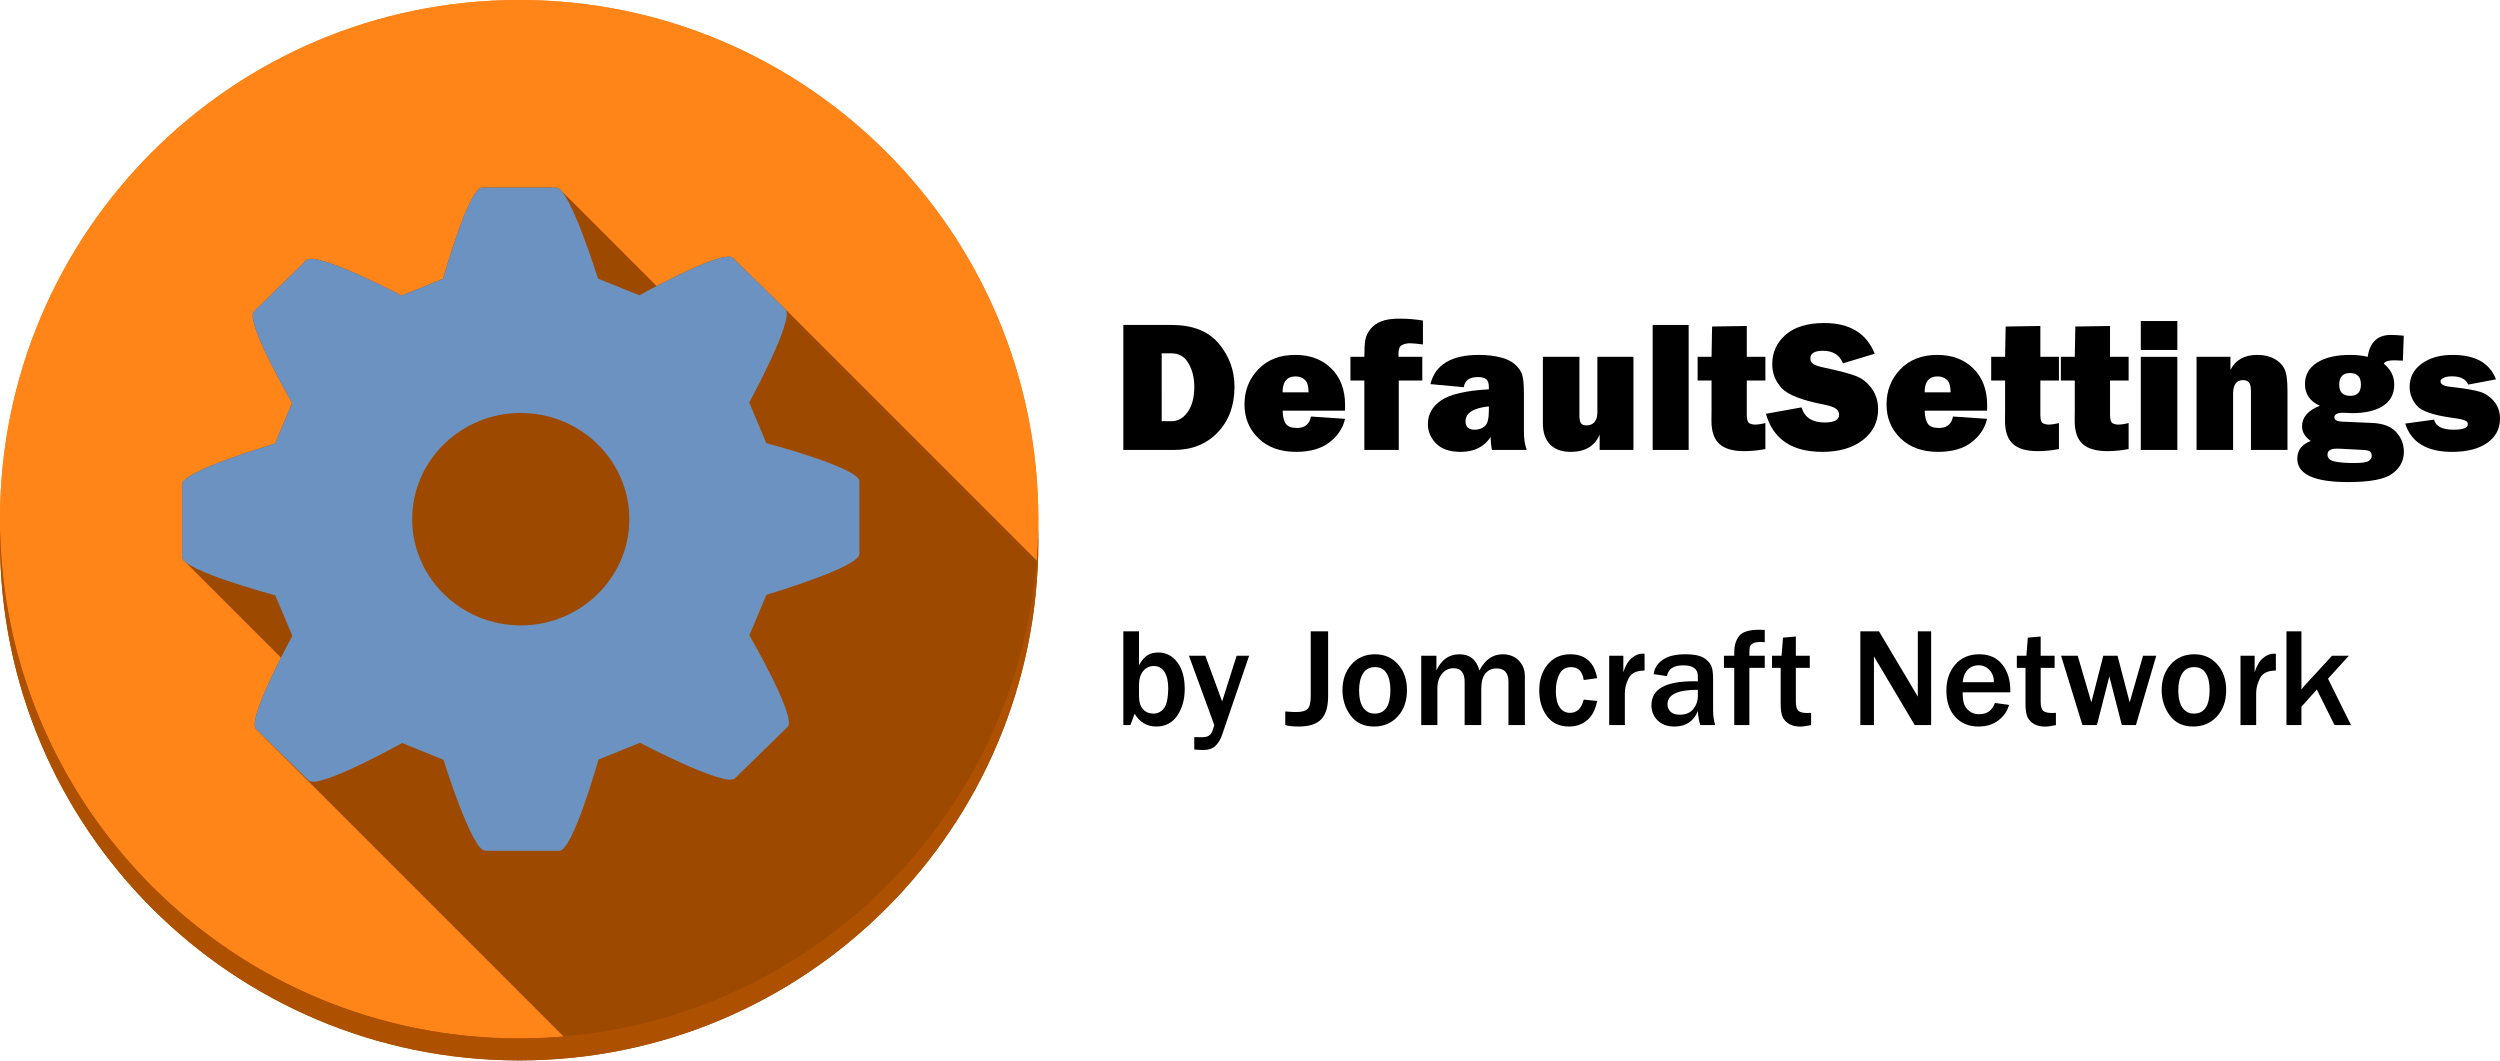
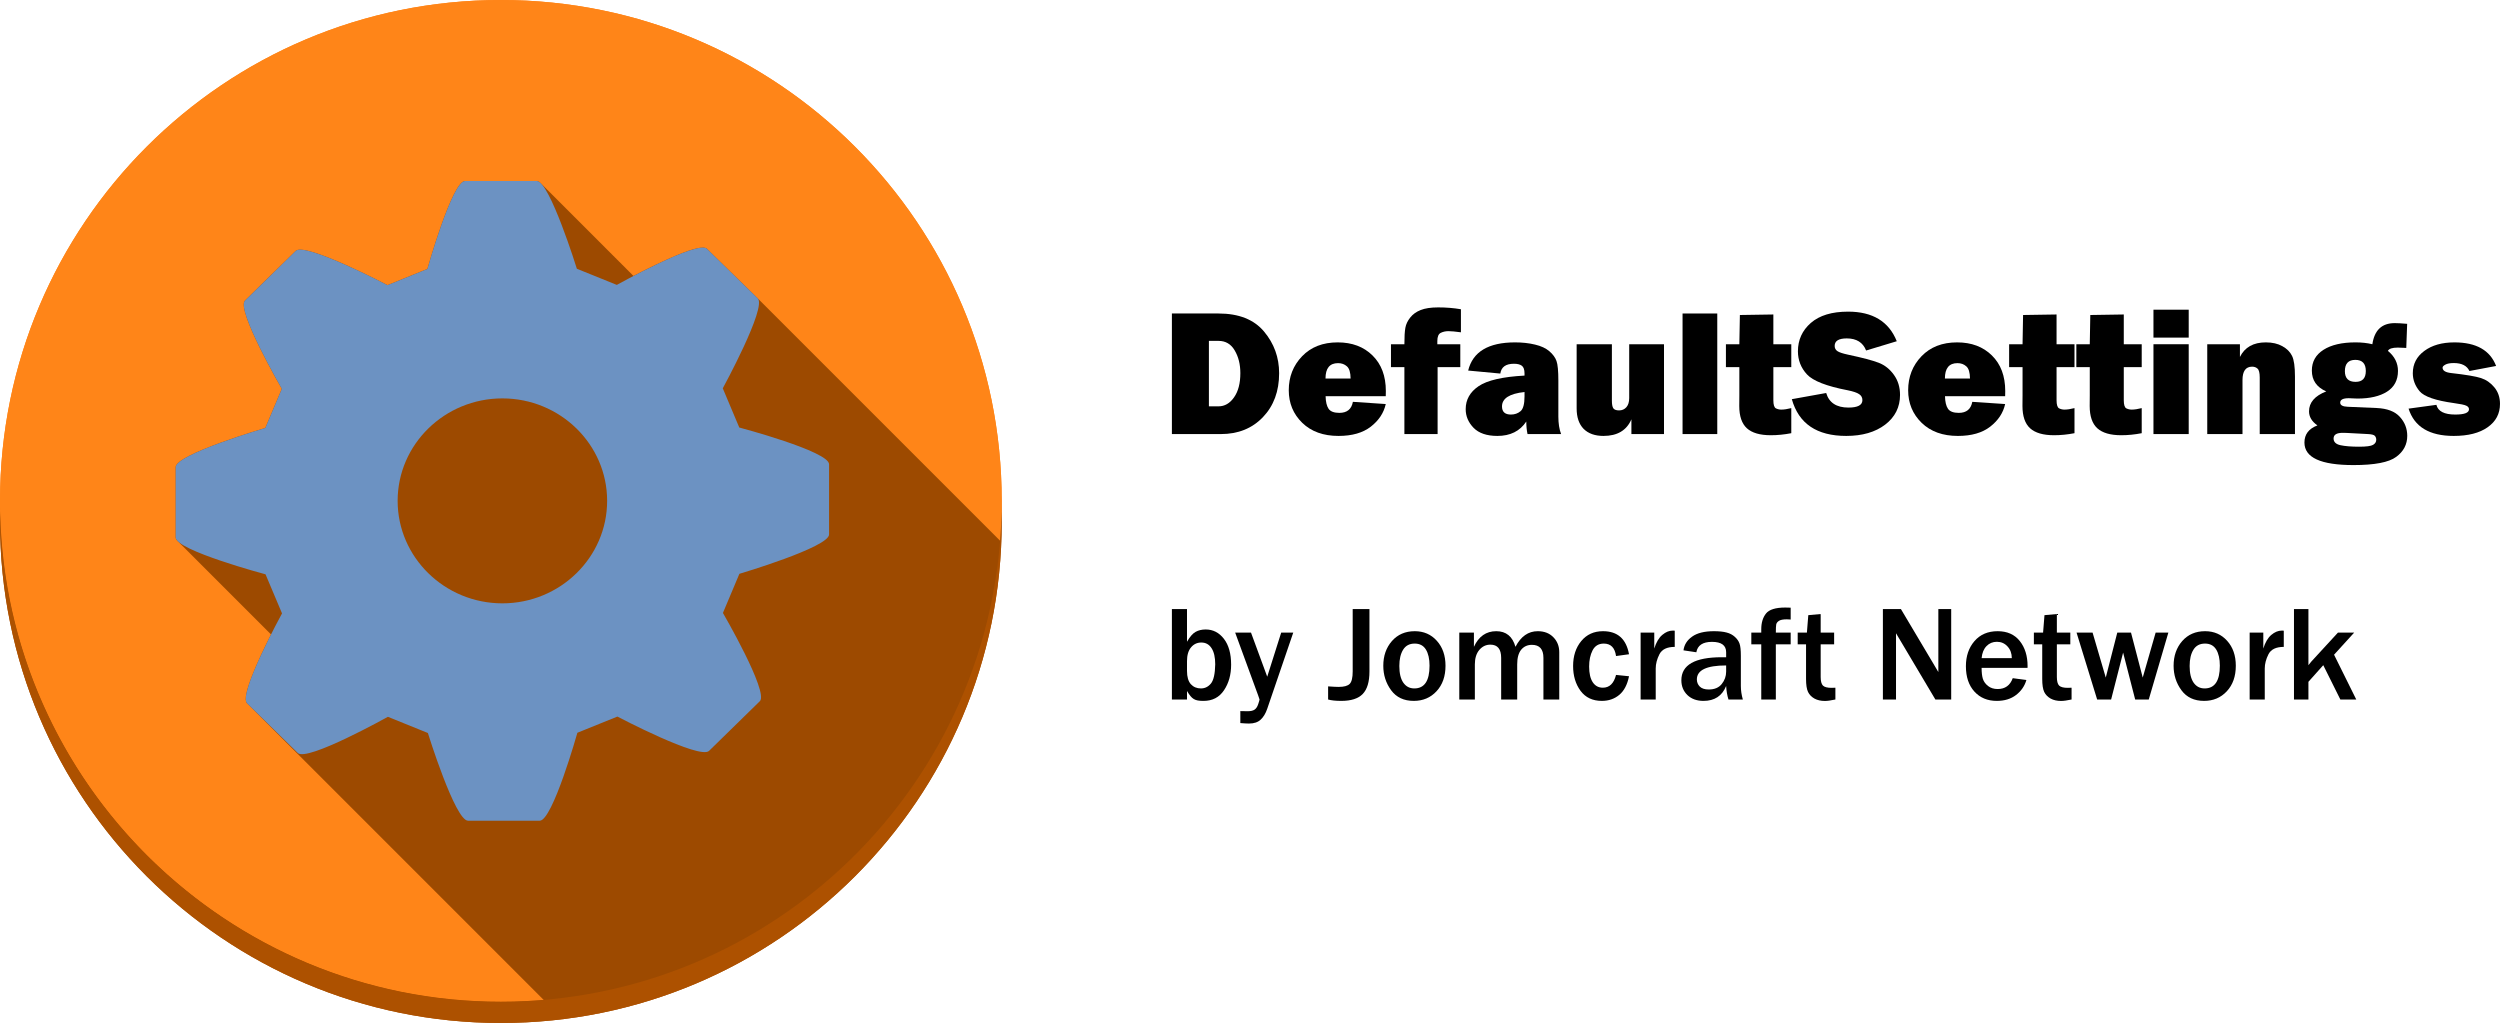
- <svg xmlns="http://www.w3.org/2000/svg" width="188.124mm" height="79.795mm" viewBox="0 0 188.124 79.795" version="1.1" id="svg1037">
+ <svg xmlns="http://www.w3.org/2000/svg" width="195.004mm" height="79.795mm" viewBox="0 0 195.004 79.795" version="1.1" id="svg1037">
  <defs id="defs1034">
    <rect x="199.837" y="488.663" width="366.888" height="48.398" id="rect4824" />
    <rect x="198.275" y="334.102" width="427.775" height="70.255" id="rect2376" />
    <clipPath clipPathUnits="userSpaceOnUse" id="clipPath996-4">
      <g transform="matrix(7.092631,0,0,7.092631,-2.856048,55.98772)" id="g1062-3">
        <g id="g1030-0">
          <path d="m 22.033,12.208 -0.545,-1.295 c 0,0 1.46,-2.673 1.156,-2.971 l -1.679,-1.639 c -0.299,-0.299 -2.978,1.193 -2.978,1.193 l -1.32,-0.533 c 0,0 -0.9,-2.9 -1.326,-2.9 h -2.369 c -0.425,0 -1.244,2.906 -1.244,2.906 l -1.318,0.535 c 0,0 -2.73,-1.432 -3.034,-1.131 l -1.676,1.641 c -0.299,0.299 1.218,2.916 1.218,2.916 l -0.545,1.293 c 0,0 -2.962,0.869 -2.962,1.295 v 2.322 c 0,0.426 2.969,1.219 2.969,1.219 l 0.545,1.291 c 0,0 -1.459,2.667 -1.157,2.969 l 1.678,1.643 c 0.3,0.3 2.977,-1.195 2.977,-1.195 l 1.321,0.535 c 0,0 0.9,2.898 1.327,2.898 h 2.369 c 0.425,0 1.244,-2.906 1.244,-2.906 l 1.322,-0.535 c 0,0 2.728,1.434 3.029,1.133 l 1.678,-1.641 c 0.302,-0.297 -1.22,-2.916 -1.22,-2.916 l 0.544,-1.293 c 0,0 2.963,-0.877 2.963,-1.299 v -2.32 c 0.003,-0.428 -2.967,-1.215 -2.967,-1.215 z m -4.366,2.423 c 0,1.867 -1.553,3.387 -3.461,3.387 -1.906,0 -3.461,-1.52 -3.461,-3.387 0,-1.867 1.555,-3.385 3.461,-3.385 1.909,10e-4 3.461,1.518 3.461,3.385 z" id="path998-3" />
          <g id="g1000-5" />
          <g id="g1002-3" />
          <g id="g1004-2" />
          <g id="g1006-5" />
          <g id="g1008-2" />
          <g id="g1010-0" />
          <g id="g1012-2" />
          <g id="g1014-1" />
          <g id="g1016-9" />
          <g id="g1018-4" />
          <g id="g1020-0" />
          <g id="g1022-8" />
          <g id="g1024-2" />
          <g id="g1026-8" />
          <g id="g1028-4" />
        </g>
        <g id="g1032-0" />
        <g id="g1034-7" />
        <g id="g1036-5" />
        <g id="g1038-3" />
        <g id="g1040-1" />
        <g id="g1042-1" />
        <g id="g1044-0" />
        <g id="g1046-1" />
        <g id="g1048-5" />
        <g id="g1050-6" />
        <g id="g1052-6" />
        <g id="g1054-5" />
        <g id="g1056-6" />
        <g id="g1058-1" />
        <g id="g1060-1" />
      </g>
    </clipPath>
    <rect x="198.275" y="334.102" width="427.775" height="70.255" id="rect2376-1" />
    <rect x="199.837" y="488.663" width="366.888" height="48.398" id="rect4824-6" />
  </defs>
+   <g id="layer2" style="display:none">
+     <text xml:space="preserve" transform="matrix(0.2645833,0,0,0.2645833,38.12939,-67.40329)" id="text2374-9" style="font-style:normal;font-variant:normal;font-weight:normal;font-stretch:normal;font-size:53.333px;line-height:1.25;font-family:'Franklin Gothic Heavy';-inkscape-font-specification:'Franklin Gothic Heavy, Normal';font-variant-ligatures:normal;font-variant-caps:normal;font-variant-numeric:normal;font-variant-east-asian:normal;white-space:pre;shape-inside:url(#rect2376-1);display:inline;fill:#000000;fill-opacity:1;stroke:none">
+       <tspan x="198.275" y="382.721" id="tspan1884">DefaultSettings</tspan>
+     </text>
+     <text xml:space="preserve" transform="matrix(0.2645833,0,0,0.2645833,37.82847,-84.37782)" id="text4822-2" style="font-style:normal;font-variant:normal;font-weight:normal;font-stretch:normal;font-size:40px;line-height:1.25;font-family:'Franklin Gothic Medium';-inkscape-font-specification:'Franklin Gothic Medium, Normal';font-variant-ligatures:normal;font-variant-caps:normal;font-variant-numeric:normal;font-variant-east-asian:normal;white-space:pre;shape-inside:url(#rect4824-6);display:inline;fill:#000000;fill-opacity:1;stroke:none">
+       <tspan x="199.836" y="525.127" id="tspan1886">by Jomcraft Network</tspan>
+     </text>
+   </g>
  <g id="layer1" style="display:inline">
-     <g aria-label="DefaultSettings" transform="matrix(0.2645833,0,0,0.2645833,31.25022,-67.40329)" id="text2374" style="font-size:53.333px;line-height:1.25;font-family:'Franklin Gothic Heavy';-inkscape-font-specification:'Franklin Gothic Heavy, Normal';white-space:pre;shape-inside:url(#rect2376)">
+     <g aria-label="DefaultSettings" transform="matrix(0.2645833,0,0,0.2645833,38.12939,-67.40329)" id="text2374" style="font-size:53.333px;line-height:1.25;font-family:'Franklin Gothic Heavy';-inkscape-font-specification:'Franklin Gothic Heavy, Normal';white-space:pre;shape-inside:url(#rect2376)">
      <path d="m 201.374,382.721 v -35.547 h 13.75 q 8.958,0 13.411,5.312 4.453,5.312 4.453,12.292 0,7.969 -4.792,12.969 -4.766,4.974 -12.396,4.974 z m 10.911,-8.177 h 2.839 q 2.708,0 4.557,-2.63 1.875,-2.63 1.875,-7.161 0,-3.88 -1.667,-6.693 -1.641,-2.812 -4.766,-2.812 h -2.839 z" id="path8685" />
      <path d="m 254.734,373.216 9.688,0.651 q -0.859,3.906 -4.401,6.667 -3.516,2.734 -9.531,2.734 -6.693,0 -10.677,-3.854 -3.984,-3.88 -3.984,-9.609 0,-5.938 3.932,-10.026 3.932,-4.089 10.495,-4.089 6.354,0 10.26,3.854 3.932,3.854 3.932,10.495 0,0.547 -0.026,1.51 h -17.734 q 0.052,2.5 0.885,3.724 0.833,1.198 3.177,1.198 3.385,0 3.984,-3.255 z m -0.677,-6.875 q -0.026,-2.682 -1.094,-3.594 -1.042,-0.938 -2.604,-0.938 -3.698,0 -3.698,4.531 z" id="path8687" />
      <path d="m 279.708,362.981 v 19.74 h -9.792 v -19.74 h -3.958 v -6.745 h 3.958 q 0,-3.281 0.286,-4.844 0.286,-1.589 1.432,-3.021 1.146,-1.458 3.073,-2.214 1.927,-0.781 5.182,-0.781 3.49,0 6.693,0.547 v 6.797 q -2.474,-0.339 -3.698,-0.339 -1.224,0 -2.24,0.495 -1.016,0.495 -1.016,2.422 v 0.938 h 6.771 v 6.745 z" id="path8689" />
      <path d="m 316.114,382.721 h -9.896 q -0.365,-1.693 -0.365,-3.698 -2.812,4.245 -8.516,4.245 -4.687,0 -7.031,-2.396 -2.318,-2.396 -2.318,-5.495 0,-4.193 3.802,-6.771 3.828,-2.604 13.542,-3.125 v -0.599 q 0,-1.745 -0.807,-2.318 -0.781,-0.573 -2.318,-0.573 -3.594,0 -4.01,2.891 l -9.479,-0.885 q 2.031,-8.307 13.828,-8.307 3.203,0 5.885,0.651 2.682,0.625 4.245,1.979 1.562,1.354 2.083,2.865 0.547,1.51 0.547,5.807 v 10.573 q 0,3.021 0.807,5.156 z M 305.333,370.325 q -6.641,0.703 -6.641,4.245 0,2.396 2.63,2.396 1.667,0 2.839,-0.99 1.172,-0.99 1.172,-4.375 z" id="path8691" />
      <path d="m 346.452,356.237 v 26.484 h -9.609 v -4.349 q -2.109,4.896 -8.229,4.896 -3.776,0 -5.859,-2.083 -2.057,-2.109 -2.057,-6.016 v -18.932 h 10.391 v 16.667 q 0,1.562 0.417,2.214 0.443,0.625 1.693,0.625 1.328,0 2.161,-0.938 0.833,-0.964 0.833,-2.682 v -15.885 z" id="path8693" />
      <path d="m 362.156,347.174 v 35.547 h -10.234 v -35.547 z" id="path8695" />
      <path d="m 383.978,356.237 v 6.745 h -5.286 v 9.766 q 0,2.005 0.755,2.396 0.755,0.365 1.562,0.365 1.25,0 2.969,-0.443 v 7.396 q -3.073,0.599 -6.042,0.599 -4.792,0 -7.057,-2.057 -2.24,-2.057 -2.24,-6.562 l 0.026,-3.099 v -8.359 h -3.958 v -6.745 h 3.958 l 0.156,-8.62 9.87,-0.156 v 8.776 z" id="path8697" />
      <path d="m 384.135,372.435 10.13,-1.823 q 1.276,4.297 6.562,4.297 4.115,0 4.115,-2.188 0,-1.146 -0.964,-1.771 -0.938,-0.651 -3.385,-1.146 -9.349,-1.797 -12.005,-4.688 -2.656,-2.891 -2.656,-6.797 0,-5.026 3.802,-8.359 3.828,-3.333 10.99,-3.333 10.859,0 14.349,8.724 l -9.036,2.734 q -1.406,-3.568 -5.703,-3.568 -3.568,0 -3.568,2.214 0,0.99 0.807,1.536 0.807,0.547 3.125,1.042 6.38,1.354 9.062,2.396 2.682,1.042 4.479,3.568 1.797,2.5 1.797,5.911 0,5.391 -4.375,8.75 -4.375,3.333 -11.484,3.333 -12.995,0 -16.042,-10.833 z" id="path8699" />
      <path d="m 437.338,373.216 9.687,0.651 q -0.859,3.906 -4.401,6.667 -3.516,2.734 -9.531,2.734 -6.693,0 -10.677,-3.854 -3.984,-3.88 -3.984,-9.609 0,-5.938 3.932,-10.026 3.932,-4.089 10.495,-4.089 6.354,0 10.26,3.854 3.932,3.854 3.932,10.495 0,0.547 -0.026,1.51 h -17.734 q 0.052,2.5 0.885,3.724 0.833,1.198 3.177,1.198 3.385,0 3.984,-3.255 z m -0.677,-6.875 q -0.026,-2.682 -1.094,-3.594 -1.042,-0.938 -2.604,-0.938 -3.698,0 -3.698,4.531 z" id="path8701" />
      <path d="m 467.468,356.237 v 6.745 h -5.286 v 9.766 q 0,2.005 0.755,2.396 0.755,0.365 1.562,0.365 1.25,0 2.969,-0.443 v 7.396 q -3.073,0.599 -6.042,0.599 -4.792,0 -7.057,-2.057 -2.24,-2.057 -2.24,-6.562 l 0.026,-3.099 v -8.359 h -3.958 v -6.745 h 3.958 l 0.156,-8.62 9.87,-0.156 v 8.776 z" id="path8703" />
      <path d="m 487.286,356.237 v 6.745 h -5.286 v 9.766 q 0,2.005 0.755,2.396 0.755,0.365 1.562,0.365 1.25,0 2.969,-0.443 v 7.396 q -3.073,0.599 -6.042,0.599 -4.792,0 -7.057,-2.057 -2.24,-2.057 -2.24,-6.562 l 0.026,-3.099 v -8.359 h -3.958 v -6.745 h 3.958 l 0.156,-8.62 9.87,-0.156 v 8.776 z" id="path8705" />
      <path d="m 501.14,346.054 v 8.229 h -10.391 v -8.229 z m 0,10.182 v 26.484 h -10.391 v -26.484 z" id="path8707" />
      <path d="m 532.468,382.721 h -10.391 v -16.667 q 0,-2.057 -0.651,-2.63 -0.625,-0.573 -1.589,-0.573 -2.839,0 -2.839,3.958 v 15.911 h -10.391 v -26.484 h 9.635 v 3.75 q 2.135,-4.297 7.63,-4.297 2.891,0 4.87,1.12 2.005,1.094 2.865,2.865 0.859,1.745 0.859,6.094 z" id="path8709" />
      <path d="m 565.541,350.221 -0.26,7.109 -0.495,-0.026 q -1.406,-0.078 -2.005,-0.078 -2.422,0 -2.917,0.964 2.969,2.448 2.969,5.911 0,4.062 -3.229,6.12 -3.203,2.031 -8.724,2.031 -0.13,0 -1.354,-0.052 -1.146,-0.052 -1.198,-0.052 -2.526,0 -2.526,1.302 0,1.146 2.24,1.224 l 8.516,0.365 q 4.661,0.208 6.823,2.604 2.188,2.396 2.188,5.599 0,3.802 -3.255,6.198 -3.229,2.422 -12.604,2.422 -14.453,0 -14.453,-6.641 0,-3.62 3.828,-5.052 -2.474,-1.745 -2.474,-4.141 0,-3.906 5.078,-5.885 -4.245,-1.849 -4.245,-6.146 0,-3.932 3.438,-6.12 3.438,-2.188 9.427,-2.188 2.734,0 4.974,0.547 0.911,-6.224 6.589,-6.224 1.302,0 3.672,0.208 z m -15.208,17.109 q 3.021,0 3.021,-3.203 0,-3.281 -3.099,-3.281 -3.073,0 -3.073,3.333 0,3.151 3.151,3.151 z m -2.656,15.052 q -0.573,-0.026 -1.146,-0.026 -2.682,0 -2.682,1.667 0,1.536 2.031,1.979 2.057,0.443 5.469,0.443 3.229,0 4.141,-0.547 0.938,-0.547 0.938,-1.51 0,-0.677 -0.417,-1.146 -0.417,-0.443 -1.979,-0.521 z" id="path8711" />
      <path d="m 565.957,375.221 8.203,-1.12 q 0.703,2.865 5.573,2.865 4.036,0 4.036,-1.562 0,-0.677 -0.781,-1.042 -0.781,-0.391 -3.698,-0.781 -8.073,-1.12 -10.078,-3.49 -2.005,-2.396 -2.005,-5.312 0,-4.062 3.385,-6.562 3.385,-2.526 8.88,-2.526 9.635,0 12.292,6.953 l -7.865,1.484 q -1.094,-2.344 -4.609,-2.344 -1.667,0 -2.5,0.469 -0.807,0.443 -0.807,0.885 0,1.302 2.5,1.589 6.51,0.729 8.828,1.484 2.318,0.755 3.958,2.76 1.641,2.005 1.641,4.844 0,4.349 -3.646,6.901 -3.62,2.552 -10,2.552 -10.755,0 -13.307,-8.047 z" id="path8713" />
    </g>
-     <g aria-label="by Jomcraft Network" transform="matrix(0.2645833,0,0,0.2645833,30.94929,-84.37782)" id="text4822" style="font-size:40px;line-height:1.25;font-family:'Franklin Gothic Medium';-inkscape-font-specification:'Franklin Gothic Medium, Normal';white-space:pre;shape-inside:url(#rect4824)">
-       <path d="m 204.523,525.127 h -2.012 v -26.66 h 4.453 v 9.629 q 1.27,-2.207 2.539,-2.91 1.27,-0.703 2.969,-0.703 3.242,0 5.371,2.754 2.129,2.754 2.129,7.637 0,4.414 -2.109,7.539 -2.09,3.125 -6.016,3.125 -3.945,0 -6.133,-3.652 z m 2.441,-8.418 q 0,2.637 1.133,3.906 1.152,1.25 2.969,1.25 1.758,0 2.949,-1.445 1.191,-1.445 1.27,-5.664 0,-3.086 -1.074,-4.746 -1.074,-1.68 -3.027,-1.68 -1.836,0 -3.027,1.426 -1.191,1.426 -1.191,4.023 z" id="path8833" />
+     <g aria-label="by Jomcraft Network" transform="matrix(0.2645833,0,0,0.2645833,37.82846,-84.37782)" id="text4822" style="font-size:40px;line-height:1.25;font-family:'Franklin Gothic Medium';-inkscape-font-specification:'Franklin Gothic Medium, Normal';white-space:pre;shape-inside:url(#rect4824)">
+       <path d="m 206.965,525.127 h -4.453 v -26.66 h 4.453 l 3.5e-4,9.629 c 0.846,-1.471 1.692,-2.441 2.539,-2.91 0.846,-0.469 1.836,-0.703 2.969,-0.703 2.161,0 3.952,0.918 5.371,2.754 1.419,1.836 2.129,4.382 2.129,7.637 0,2.943 -0.703,5.456 -2.109,7.539 -1.393,2.083 -3.398,3.125 -6.016,3.125 -2.63,0 -3.424,-0.486 -4.882,-2.921 z m -3.5e-4,-8.418 c 0,1.758 0.378,3.06 1.133,3.906 0.768,0.833 1.758,1.25 2.969,1.25 1.172,0 2.155,-0.482 2.949,-1.445 0.794,-0.964 1.217,-2.852 1.27,-5.664 0,-2.057 -0.358,-3.639 -1.074,-4.746 -0.716,-1.12 -1.725,-1.68 -3.027,-1.68 -1.224,0 -2.233,0.475 -3.027,1.426 -0.794,0.951 -1.191,2.292 -1.191,4.023 z" id="path8833" />
      <path d="m 238.293,505.4 -7.676,22.461 q -0.703,2.07 -1.934,3.203 -1.211,1.152 -3.438,1.152 -0.879,0 -2.559,-0.137 v -3.535 l 2.129,0.039 q 1.406,0 2.07,-0.469 0.684,-0.449 1.074,-1.621 0.391,-1.172 0.391,-1.367 0,-0.117 -0.41,-1.211 l -6.777,-18.516 h 4.668 l 4.785,13.008 4.121,-13.008 z" id="path8835" />
      <path d="m 260.754,498.467 v 18.398 q 0,4.59 -1.992,6.641 -1.973,2.031 -6.309,2.031 -2.5,0 -3.887,-0.41 v -3.867 q 2.188,0.156 3.086,0.156 2.402,0 3.281,-0.898 0.879,-0.898 0.879,-3.652 v -18.398 z" id="path8837" />
      <path d="m 273.82,525.537 q -4.375,0 -6.68,-3.145 -2.305,-3.145 -2.305,-7.207 0,-4.375 2.539,-7.285 2.559,-2.91 6.738,-2.91 3.965,0 6.504,2.832 2.559,2.832 2.559,7.363 0,4.668 -2.656,7.52 -2.637,2.832 -6.699,2.832 z m 0.156,-3.672 q 4.492,0 4.492,-6.699 0,-3.027 -1.074,-4.766 -1.074,-1.758 -3.301,-1.758 -2.305,0 -3.418,1.816 -1.113,1.797 -1.113,4.785 0,3.223 1.172,4.922 1.191,1.699 3.242,1.699 z" id="path8839" />
      <path d="m 316.711,525.127 h -4.668 v -12.285 q 0,-3.828 -3.398,-3.828 -1.973,0 -3.164,1.445 -1.172,1.445 -1.172,4.316 v 10.352 h -4.727 v -12.285 q 0,-3.887 -3.184,-3.887 -1.934,0 -3.262,1.562 -1.309,1.562 -1.309,4.258 v 10.352 h -4.59 v -19.727 h 4.316 v 4.199 q 2.109,-4.609 6.582,-4.609 4.355,0 5.664,4.609 2.383,-4.609 6.582,-4.609 2.852,0 4.59,1.777 1.738,1.777 1.738,4.414 z" id="path8841" />
      <path d="m 333.449,517.881 3.828,0.391 q -0.742,3.711 -2.871,5.488 -2.129,1.777 -5.137,1.777 -4.082,0 -6.289,-2.969 -2.188,-2.988 -2.188,-7.305 0,-4.453 2.402,-7.363 2.402,-2.91 6.406,-2.91 6.445,0 7.676,6.797 l -3.828,0.527 q -0.508,-3.672 -3.613,-3.672 -2.266,0 -3.301,1.992 -1.016,1.973 -1.016,4.785 0,2.988 1.055,4.609 1.074,1.621 2.988,1.621 2.93,0 3.887,-3.77 z" id="path8843" />
      <path d="m 345.148,525.127 h -4.453 v -19.727 h 4.023 v 4.707 q 0.859,-2.754 2.363,-4.023 1.504,-1.27 3.086,-1.27 0.215,0 0.586,0.019 v 4.785 q -3.398,0 -4.512,2.168 -1.094,2.168 -1.094,4.199 z" id="path8845" />
      <path d="m 370.832,525.127 h -4.238 q -0.566,-1.797 -0.684,-3.984 -1.777,4.395 -6.68,4.395 -2.949,0 -4.746,-1.719 -1.777,-1.738 -1.777,-4.355 0,-6.797 11.934,-6.797 0.469,0 1.27,0.019 v -1.484 q 0,-3.066 -4.18,-3.066 -4.062,0 -4.609,3.066 l -3.789,-0.566 q 0.312,-2.461 2.539,-4.043 2.227,-1.602 6.445,-1.602 2.285,0 3.73,0.391 1.445,0.371 2.441,1.289 0.996,0.898 1.367,1.973 0.391,1.055 0.391,3.594 v 8.906 q 0,1.934 0.586,3.984 z m -4.922,-10.039 q -8.633,0 -8.633,4.121 0,1.23 0.859,2.109 0.879,0.859 2.637,0.859 2.539,0 3.828,-1.602 1.309,-1.621 1.309,-3.672 z" id="path8847" />
      <path d="m 380.559,525.127 h -4.297 V 508.857 h -2.93 v -3.457 h 2.93 v -0.977 q 0,-2.891 1.406,-4.648 1.406,-1.758 5.684,-1.758 0.625,0 1.582,0.039 v 3.496 q -0.84,-0.059 -1.152,-0.059 -1.641,0 -2.305,0.449 -0.664,0.43 -0.801,1.035 -0.117,0.586 -0.117,2.422 h 4.375 v 3.457 h -4.375 z" id="path8849" />
      <path d="m 398.117,521.65 v 3.477 q -1.992,0.43 -3.086,0.43 -1.797,0 -3.086,-0.703 -1.289,-0.723 -1.895,-1.953 -0.586,-1.25 -0.586,-3.828 V 508.857 h -2.461 v -3.457 h 2.715 l 0.41,-5.137 3.652,-0.332 v 5.469 h 3.965 v 3.457 h -3.965 v 9.629 q 0,1.855 0.664,2.539 0.684,0.664 2.559,0.664 0.527,0 1.113,-0.039 z" id="path8851" />
      <path d="m 432.258,525.127 h -4.668 l -10.117,-17.031 q -0.234,-0.391 -0.762,-1.27 -0.234,-0.391 -0.723,-1.23 v 19.531 h -3.867 v -26.66 h 5.312 l 9.336,15.703 q 0.117,0.195 1.699,2.871 v -18.574 h 3.789 z" id="path8853" />
      <path d="m 450.402,518.838 4.023,0.547 q -0.781,2.676 -3.047,4.414 -2.266,1.738 -5.684,1.738 -4.102,0 -6.602,-2.754 -2.5,-2.754 -2.5,-7.461 0,-4.473 2.52,-7.402 2.52,-2.93 6.836,-2.93 4.219,0 6.523,2.891 2.305,2.891 2.305,7.422 l -0.019,0.508 h -13.535 q 0,2.012 0.371,3.223 0.391,1.211 1.523,2.109 1.133,0.898 2.832,0.898 3.301,0 4.453,-3.203 z m -0.273,-5.898 q -0.019,-2.129 -1.289,-3.477 -1.25,-1.348 -3.105,-1.348 -1.836,0 -3.066,1.27 -1.23,1.25 -1.445,3.555 z" id="path8855" />
      <path d="m 467.746,521.65 v 3.477 q -1.992,0.43 -3.086,0.43 -1.797,0 -3.086,-0.703 -1.289,-0.723 -1.895,-1.953 -0.586,-1.25 -0.586,-3.828 V 508.857 h -2.461 v -3.457 h 2.715 l 0.41,-5.137 3.652,-0.332 v 5.469 h 3.965 v 3.457 h -3.965 v 9.629 q 0,1.855 0.664,2.539 0.684,0.664 2.559,0.664 0.527,0 1.113,-0.039 z" id="path8857" />
      <path d="M 496.281,505.4 490.5,525.127 h -4.004 l -3.555,-13.828 -3.535,13.828 h -4.121 l -6.074,-19.727 h 4.727 l 3.887,13.262 3.398,-13.262 h 4.043 l 3.457,13.262 3.809,-13.262 z" id="path8859" />
      <path d="m 506.809,525.537 q -4.375,0 -6.68,-3.145 -2.305,-3.145 -2.305,-7.207 0,-4.375 2.539,-7.285 2.559,-2.91 6.738,-2.91 3.965,0 6.504,2.832 2.559,2.832 2.559,7.363 0,4.668 -2.656,7.52 -2.637,2.832 -6.699,2.832 z m 0.156,-3.672 q 4.492,0 4.492,-6.699 0,-3.027 -1.074,-4.766 -1.074,-1.758 -3.301,-1.758 -2.305,0 -3.418,1.816 -1.113,1.797 -1.113,4.785 0,3.223 1.172,4.922 1.191,1.699 3.242,1.699 z" id="path8861" />
      <path d="m 524.699,525.127 h -4.453 v -19.727 h 4.023 v 4.707 q 0.859,-2.754 2.363,-4.023 1.504,-1.27 3.086,-1.27 0.215,0 0.586,0.019 v 4.785 q -3.398,0 -4.512,2.168 -1.094,2.168 -1.094,4.199 z" id="path8863" />
      <path d="m 551.672,525.127 h -4.688 l -5.039,-10.117 -4.375,4.902 v 5.215 h -4.258 v -26.66 h 4.258 v 16.543 q 0.566,-0.742 0.898,-1.113 l 7.812,-8.496 h 4.785 l -5.938,6.523 z" id="path8865" />
    </g>
    <g id="g6364" transform="matrix(0.4260655,0,0,0.4260655,6.960559,-61.65242)">
      <circle r="91.693" cy="240.291" cx="75.36" id="circle1066-3" style="fill:#ad5100;fill-opacity:1;fill-rule:nonzero;stroke:none;stroke-width:1.432;stroke-linecap:round;stroke-linejoin:round;stroke-miterlimit:4;stroke-dasharray:none;stroke-dashoffset:0;stroke-opacity:1" />
      <circle style="fill:#ff8518;fill-opacity:1;fill-rule:nonzero;stroke:none;stroke-width:1.432;stroke-linecap:round;stroke-linejoin:round;stroke-miterlimit:4;stroke-dasharray:none;stroke-dashoffset:0;stroke-opacity:1" id="path1064-1" cx="75.36" cy="236.395" r="91.693" />
      <circle r="91.693" cy="236.395" cx="75.36" id="circle940-1" style="fill:#ff8518;fill-opacity:1;fill-rule:nonzero;stroke:none;stroke-width:0.1;stroke-linecap:round;stroke-linejoin:round;stroke-miterlimit:4;stroke-dasharray:none;stroke-dashoffset:0;stroke-opacity:1" />
      <path id="path2005-1-2" style="fill:#9d4a00;fill-opacity:1;stroke:none;stroke-width:0.05;stroke-miterlimit:4;stroke-dasharray:none;stroke-opacity:1" d="m 68.797,177.838 c -2.354,0 -6.893,16.101 -6.893,16.101 l -7.302,2.964 c 0,0 -15.128,-7.934 -16.811,-6.267 l -9.286,9.092 c -1.655,1.655 6.748,16.157 6.748,16.157 l -3.019,7.164 c 0,0 -16.412,4.816 -16.412,7.175 v 12.866 c 0,0.047 0.009,0.095 0.022,0.144 0.004,0.013 0.008,0.027 0.012,0.04 0.013,0.039 0.03,0.078 0.05,0.118 0.006,0.011 0.011,0.023 0.017,0.034 0.028,0.049 0.062,0.099 0.101,0.15 0.009,0.012 0.02,0.025 0.03,0.037 0.035,0.043 0.074,0.086 0.117,0.13 0.007,0.007 0.012,0.014 0.02,0.022 l 0.038,0.037 17.051,17.051 c -2.272,4.501 -5.517,11.476 -4.398,12.595 l 54.474,54.474 c 44.656,-3.825 80.002,-39.372 83.575,-84.049 l -44.54,-44.54 -0.003,-0.004 -9.303,-9.081 c -1.139,-1.139 -8.511,2.412 -13.007,4.743 -0.156,0.081 -0.29,0.152 -0.439,0.23 l -16.967,-16.966 c -0.004,-0.004 -0.007,-0.006 -0.011,-0.01 -0.057,-0.056 -0.114,-0.107 -0.169,-0.152 -0.014,-0.012 -0.028,-0.022 -0.042,-0.033 -0.053,-0.041 -0.106,-0.078 -0.157,-0.107 -0.004,-0.003 -0.009,-0.006 -0.013,-0.008 -0.055,-0.031 -0.109,-0.054 -0.162,-0.071 -0.02,-0.006 -0.039,-0.013 -0.058,-0.018 -0.011,-0.003 -0.023,-0.006 -0.034,-0.008 -0.034,-0.006 -0.068,-0.01 -0.101,-0.01 z" />
      <g style="fill:#6c92c2;fill-opacity:1" id="g847-0" transform="matrix(5.540753,0,0,5.540753,-3.075232,155.3256)">
        <path style="fill:#6c92c2;fill-opacity:1" d="m 22.033,12.208 -0.545,-1.295 c 0,0 1.46,-2.673 1.156,-2.971 l -1.679,-1.639 c -0.299,-0.299 -2.978,1.193 -2.978,1.193 l -1.32,-0.533 c 0,0 -0.9,-2.9 -1.326,-2.9 h -2.369 c -0.425,0 -1.244,2.906 -1.244,2.906 l -1.318,0.535 c 0,0 -2.73,-1.432 -3.034,-1.131 l -1.676,1.641 c -0.299,0.299 1.218,2.916 1.218,2.916 l -0.545,1.293 c 0,0 -2.962,0.869 -2.962,1.295 v 2.322 c 0,0.426 2.969,1.219 2.969,1.219 l 0.545,1.291 c 0,0 -1.459,2.667 -1.157,2.969 l 1.678,1.643 c 0.3,0.3 2.977,-1.195 2.977,-1.195 l 1.321,0.535 c 0,0 0.9,2.898 1.327,2.898 h 2.369 c 0.425,0 1.244,-2.906 1.244,-2.906 l 1.322,-0.535 c 0,0 2.728,1.434 3.029,1.133 l 1.678,-1.641 c 0.302,-0.297 -1.22,-2.916 -1.22,-2.916 l 0.544,-1.293 c 0,0 2.963,-0.877 2.963,-1.299 v -2.32 c 0.003,-0.428 -2.967,-1.215 -2.967,-1.215 z m -4.366,2.423 c 0,1.867 -1.553,3.387 -3.461,3.387 -1.906,0 -3.461,-1.52 -3.461,-3.387 0,-1.867 1.555,-3.385 3.461,-3.385 1.909,10e-4 3.461,1.518 3.461,3.385 z" id="path815-6" />
        <g style="fill:#6c92c2;fill-opacity:1" id="g817-1" />
        <g style="fill:#6c92c2;fill-opacity:1" id="g819-3" />
        <g style="fill:#6c92c2;fill-opacity:1" id="g821-9" />
        <g style="fill:#6c92c2;fill-opacity:1" id="g823-0" />
        <g style="fill:#6c92c2;fill-opacity:1" id="g825-7" />
        <g style="fill:#6c92c2;fill-opacity:1" id="g827-4" />
        <g style="fill:#6c92c2;fill-opacity:1" id="g829-5" />
        <g style="fill:#6c92c2;fill-opacity:1" id="g831-7" />
        <g style="fill:#6c92c2;fill-opacity:1" id="g833-8" />
        <g style="fill:#6c92c2;fill-opacity:1" id="g835-5" />
        <g style="fill:#6c92c2;fill-opacity:1" id="g837-8" />
        <g style="fill:#6c92c2;fill-opacity:1" id="g839-3" />
        <g style="fill:#6c92c2;fill-opacity:1" id="g841-8" />
        <g style="fill:#6c92c2;fill-opacity:1" id="g843-5" />
        <g style="fill:#6c92c2;fill-opacity:1" id="g845-8" />
      </g>
      <rect style="fill:#87a6cd;fill-opacity:1;fill-rule:nonzero;stroke:none;stroke-width:1.275;stroke-linecap:round;stroke-linejoin:round;stroke-miterlimit:4;stroke-dasharray:none;stroke-dashoffset:0;stroke-opacity:1" id="rect920-4" width="76.214" height="149.917" x="21.334" y="84.805" clip-path="url(#clipPath996-4)" transform="matrix(0.7811987,0,0,0.7811987,-0.844088,111.5881)" />
      <path id="circle1081" style="fill:#ad5100;fill-opacity:1;fill-rule:nonzero;stroke:none;stroke-width:1.432;stroke-linecap:round;stroke-linejoin:round;stroke-miterlimit:4;stroke-dasharray:none;stroke-dashoffset:0;stroke-opacity:1" d="m -16.316,238.343 a 91.693,91.693 0 0 0 -0.021,1.949 91.693,91.693 0 0 0 91.693,91.693 91.693,91.693 0 0 0 91.694,-91.693 91.693,91.693 0 0 0 -0.021,-1.947 91.693,91.693 0 0 1 -91.673,89.744 91.693,91.693 0 0 1 -91.672,-89.746 z" />
    </g>
  </g>
-   <g id="layer2" style="display:none">
-     <text xml:space="preserve" transform="matrix(0.2645833,0,0,0.2645833,31.25022,-67.40329)" id="text2374-9" style="font-style:normal;font-variant:normal;font-weight:normal;font-stretch:normal;font-size:53.333px;line-height:1.25;font-family:'Franklin Gothic Heavy';-inkscape-font-specification:'Franklin Gothic Heavy, Normal';font-variant-ligatures:normal;font-variant-caps:normal;font-variant-numeric:normal;font-variant-east-asian:normal;white-space:pre;shape-inside:url(#rect2376-1);display:inline;fill:#000000;fill-opacity:1;stroke:none">
-       <tspan x="198.275" y="382.721" id="tspan9199">DefaultSettings</tspan>
-     </text>
-     <text xml:space="preserve" transform="matrix(0.2645833,0,0,0.2645833,30.9493,-84.37782)" id="text4822-2" style="font-style:normal;font-variant:normal;font-weight:normal;font-stretch:normal;font-size:40px;line-height:1.25;font-family:'Franklin Gothic Medium';-inkscape-font-specification:'Franklin Gothic Medium, Normal';font-variant-ligatures:normal;font-variant-caps:normal;font-variant-numeric:normal;font-variant-east-asian:normal;white-space:pre;shape-inside:url(#rect4824-6);display:inline;fill:#000000;fill-opacity:1;stroke:none">
-       <tspan x="199.836" y="525.127" id="tspan9201">by Jomcraft Network</tspan>
-     </text>
-   </g>
</svg>
